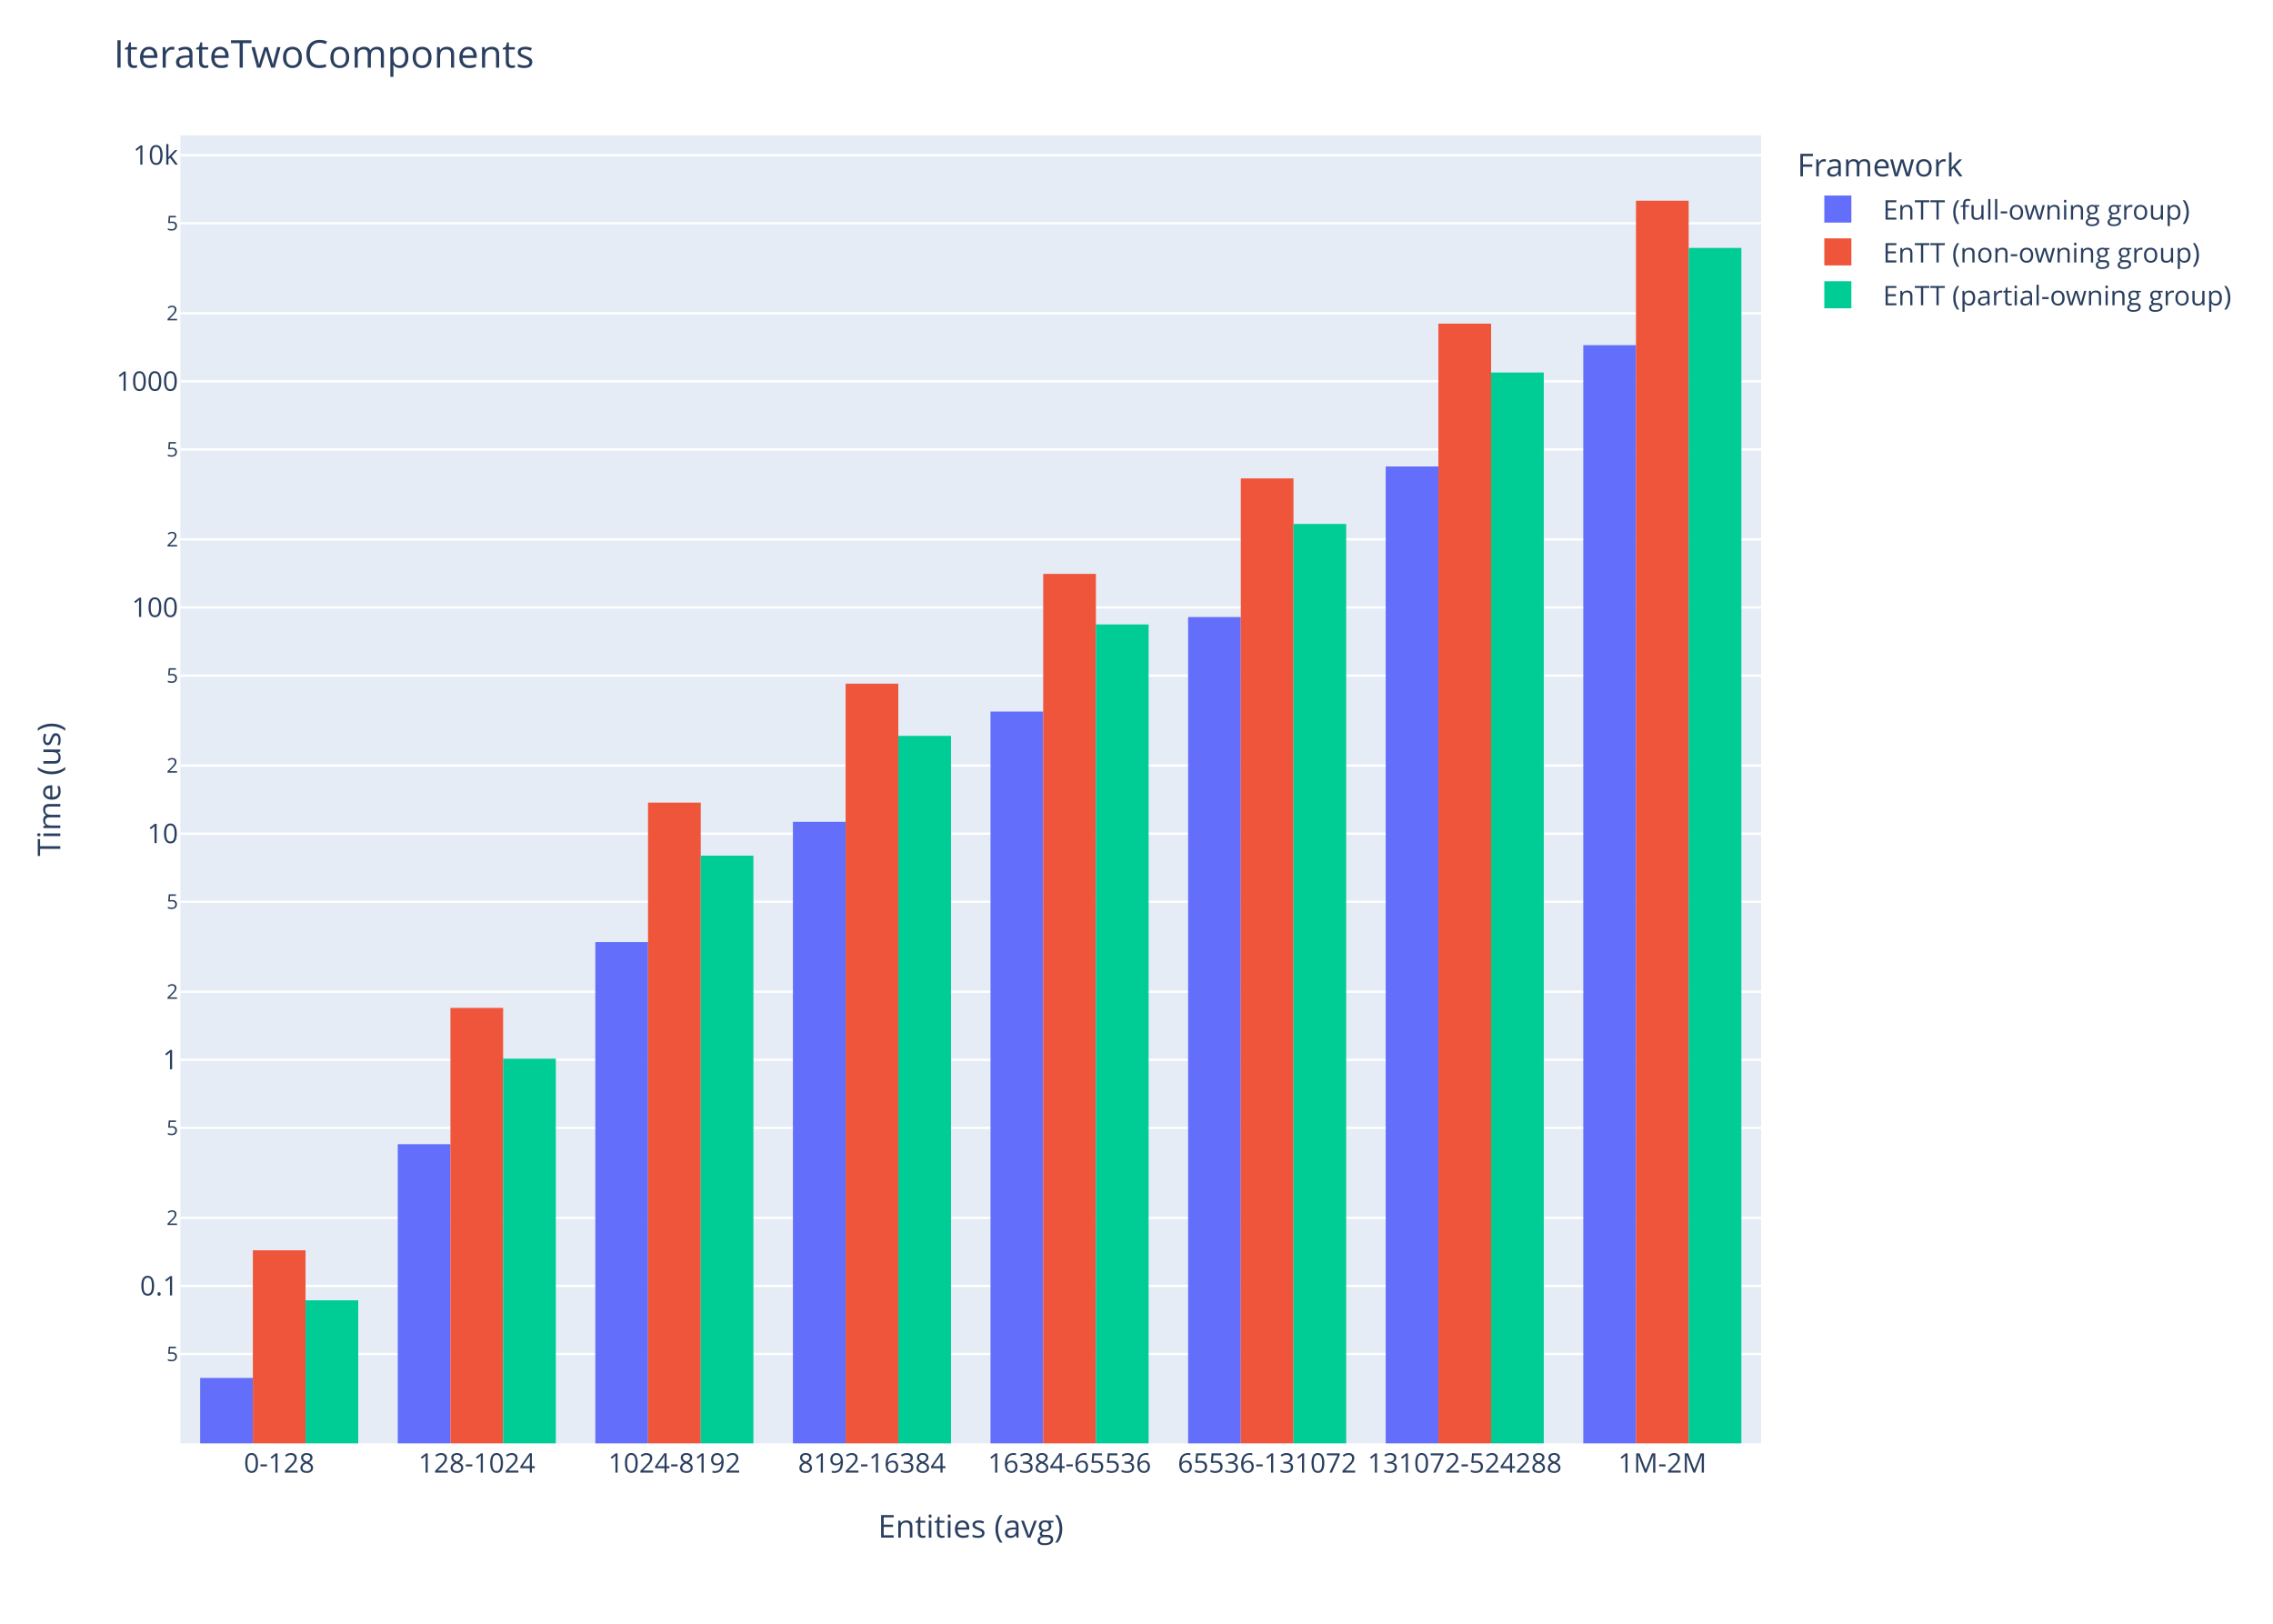
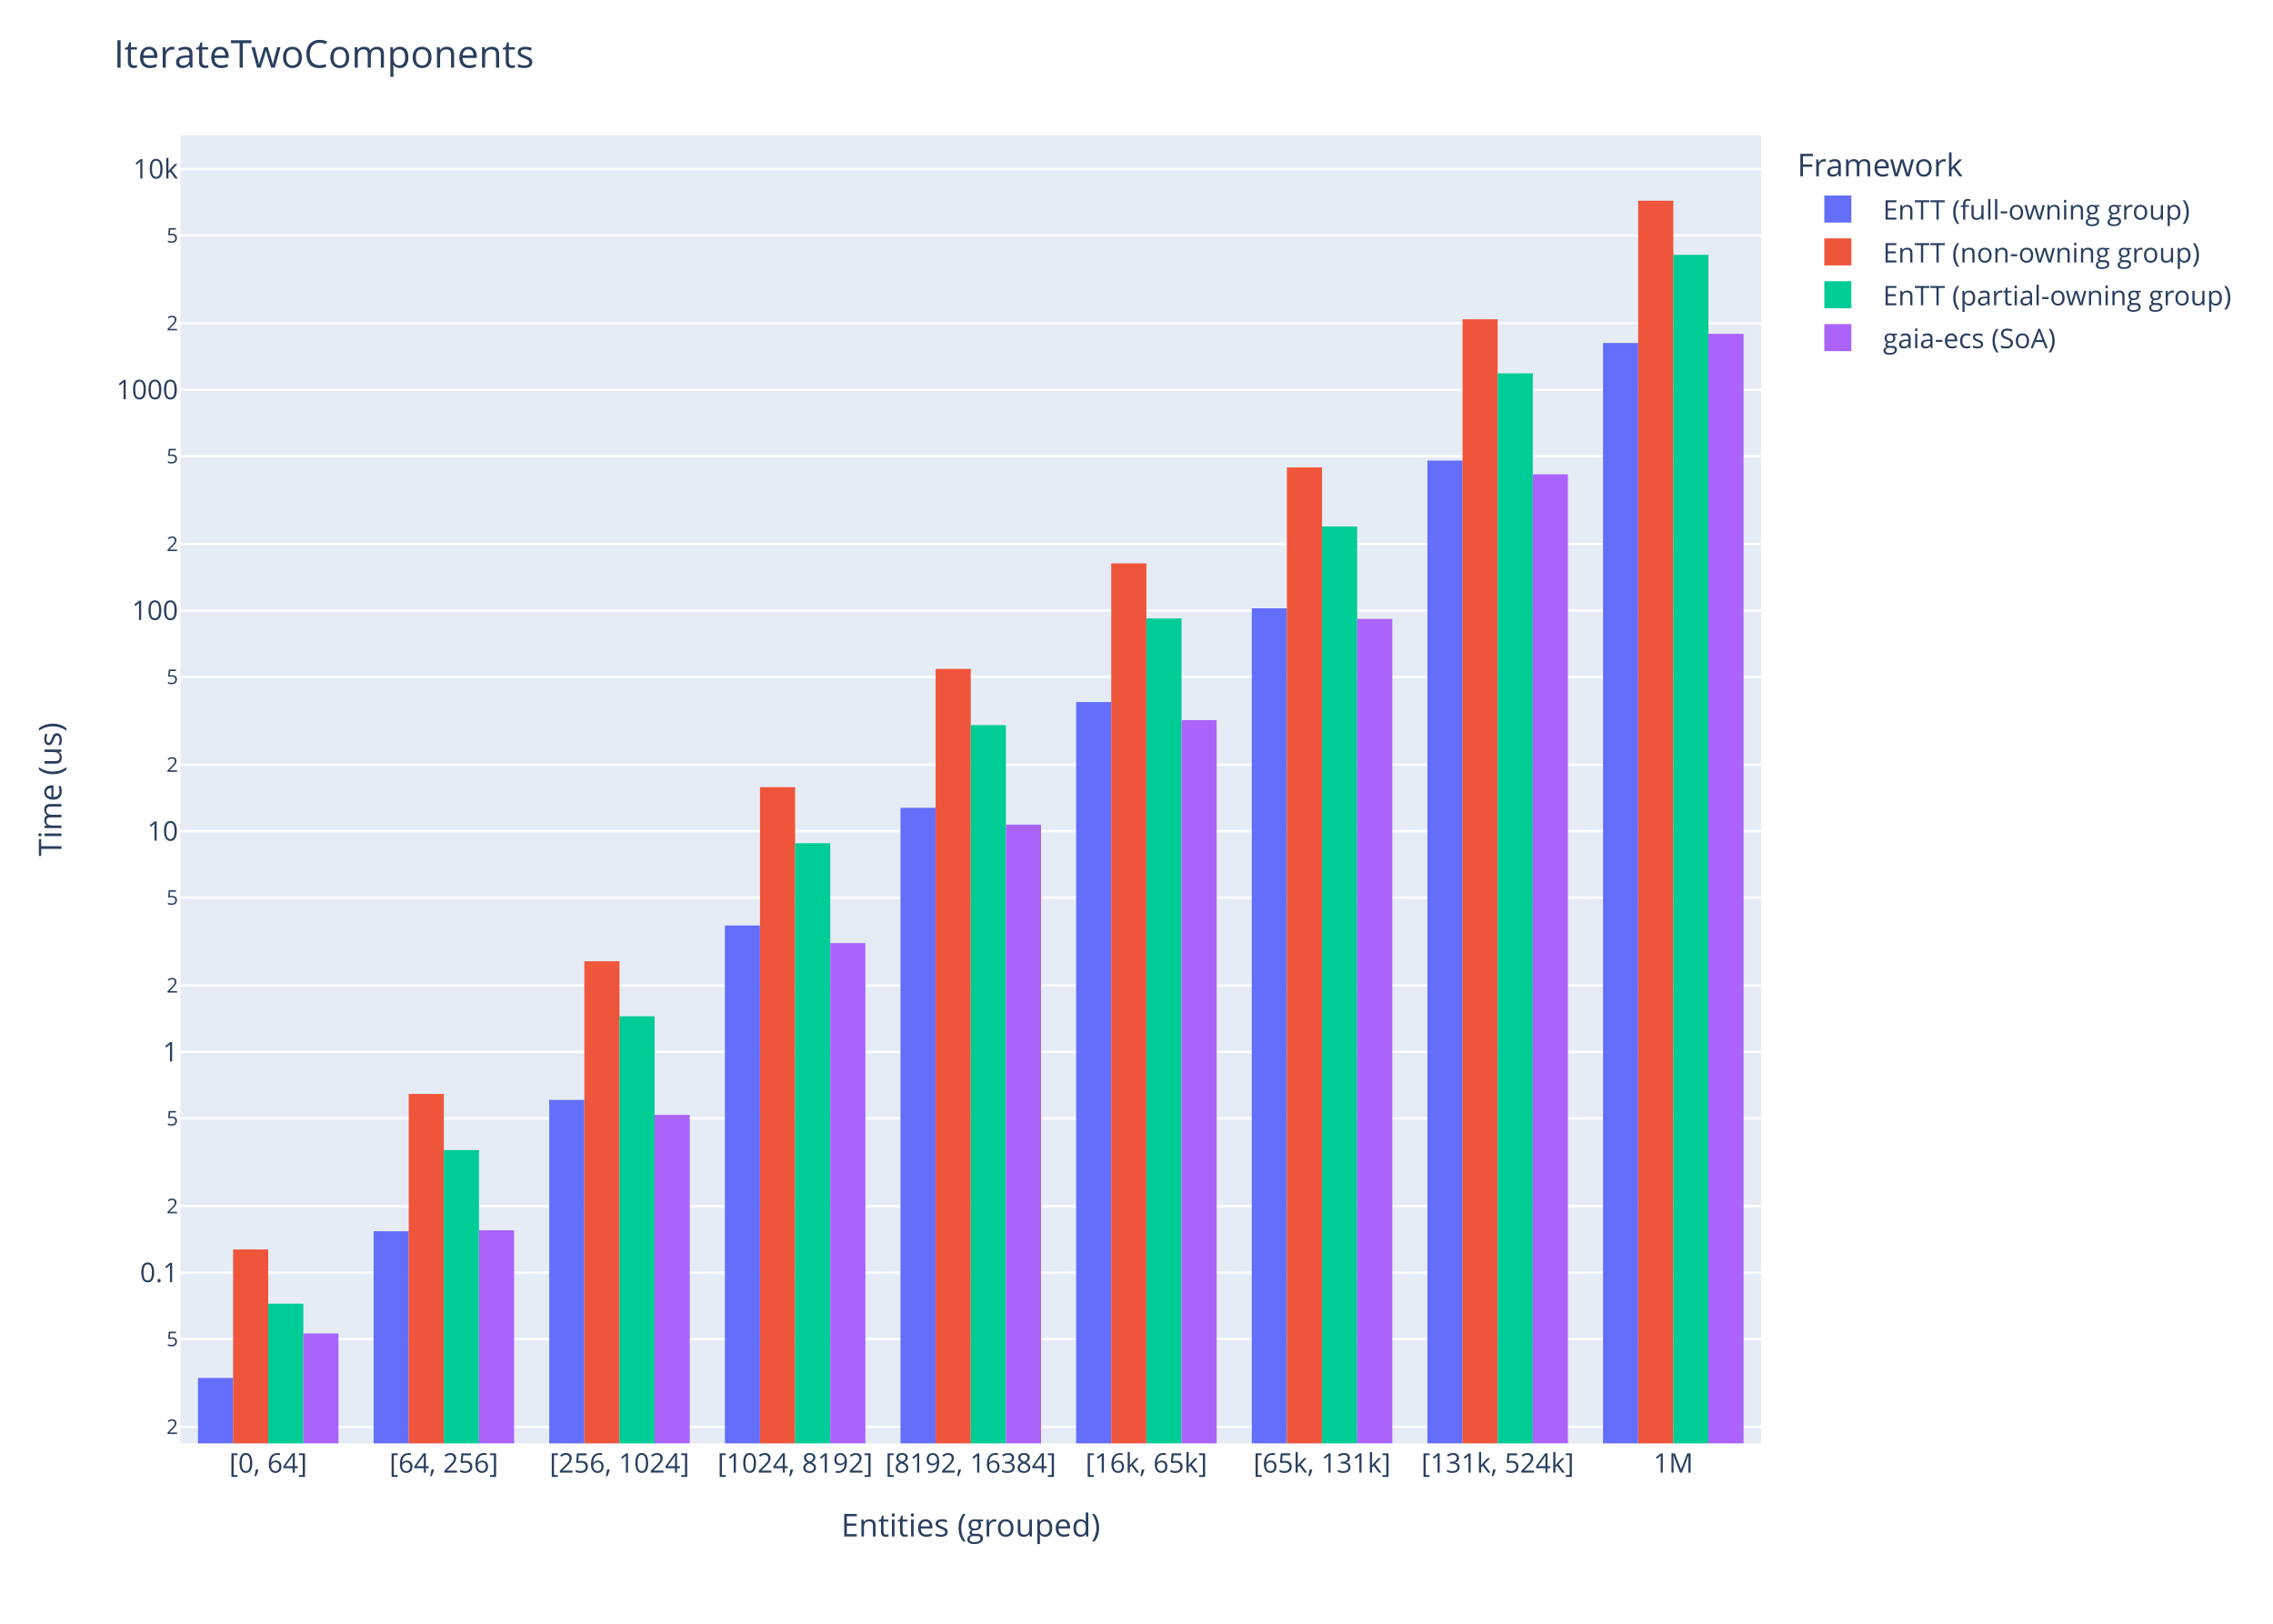
<svg xmlns="http://www.w3.org/2000/svg" class="main-svg" width="1008" height="720" style="" viewBox="0 0 1008 720">
  <rect x="0" y="0" width="1008" height="720" style="fill: rgb(255, 255, 255); fill-opacity: 1;" />
-   <defs id="defs-98a88b">
+   <defs id="defs-85caa4">
    <g class="clips">
-       <clipPath id="clip98a88bxyplot" class="plotclip">
+       <clipPath id="clip85caa4xyplot" class="plotclip">
        <rect width="701" height="580" />
      </clipPath>
-       <clipPath class="axesclip" id="clip98a88bx">
+       <clipPath class="axesclip" id="clip85caa4x">
        <rect x="80" y="0" width="701" height="720" />
      </clipPath>
-       <clipPath class="axesclip" id="clip98a88by">
+       <clipPath class="axesclip" id="clip85caa4y">
        <rect x="0" y="60" width="1008" height="580" />
      </clipPath>
-       <clipPath class="axesclip" id="clip98a88bxy">
+       <clipPath class="axesclip" id="clip85caa4xy">
        <rect x="80" y="60" width="701" height="580" />
      </clipPath>
    </g>
    <g class="gradients" />
    <g class="patterns" />
  </defs>
  <g class="bglayer">
    <rect class="bg" x="80" y="60" width="701" height="580" style="fill: rgb(229, 236, 246); fill-opacity: 1; stroke-width: 0;" />
  </g>
  <g class="layer-below">
    <g class="imagelayer" />
    <g class="shapelayer" />
  </g>
  <g class="cartesianlayer">
    <g class="subplot xy">
      <g class="layer-subplot">
        <g class="shapelayer" />
        <g class="imagelayer" />
      </g>
      <g class="minor-gridlayer">
        <g class="x" />
        <g class="y" />
      </g>
      <g class="gridlayer">
        <g class="x" />
        <g class="y">
-           <path class="ygrid crisp" transform="translate(0,600.4)" d="M80,0h701" style="stroke: rgb(255, 255, 255); stroke-opacity: 1; stroke-width: 1px;" />
-           <path class="ygrid crisp" transform="translate(0,570.21)" d="M80,0h701" style="stroke: rgb(255, 255, 255); stroke-opacity: 1; stroke-width: 1px;" />
-           <path class="ygrid crisp" transform="translate(0,540.03)" d="M80,0h701" style="stroke: rgb(255, 255, 255); stroke-opacity: 1; stroke-width: 1px;" />
-           <path class="ygrid crisp" transform="translate(0,500.12)" d="M80,0h701" style="stroke: rgb(255, 255, 255); stroke-opacity: 1; stroke-width: 1px;" />
-           <path class="ygrid crisp" transform="translate(0,469.93)" d="M80,0h701" style="stroke: rgb(255, 255, 255); stroke-opacity: 1; stroke-width: 1px;" />
-           <path class="ygrid crisp" transform="translate(0,439.75)" d="M80,0h701" style="stroke: rgb(255, 255, 255); stroke-opacity: 1; stroke-width: 1px;" />
-           <path class="ygrid crisp" transform="translate(0,399.84)" d="M80,0h701" style="stroke: rgb(255, 255, 255); stroke-opacity: 1; stroke-width: 1px;" />
-           <path class="ygrid crisp" transform="translate(0,369.65)" d="M80,0h701" style="stroke: rgb(255, 255, 255); stroke-opacity: 1; stroke-width: 1px;" />
-           <path class="ygrid crisp" transform="translate(0,339.46)" d="M80,0h701" style="stroke: rgb(255, 255, 255); stroke-opacity: 1; stroke-width: 1px;" />
-           <path class="ygrid crisp" transform="translate(0,299.56)" d="M80,0h701" style="stroke: rgb(255, 255, 255); stroke-opacity: 1; stroke-width: 1px;" />
-           <path class="ygrid crisp" transform="translate(0,269.37)" d="M80,0h701" style="stroke: rgb(255, 255, 255); stroke-opacity: 1; stroke-width: 1px;" />
-           <path class="ygrid crisp" transform="translate(0,239.18)" d="M80,0h701" style="stroke: rgb(255, 255, 255); stroke-opacity: 1; stroke-width: 1px;" />
-           <path class="ygrid crisp" transform="translate(0,199.28)" d="M80,0h701" style="stroke: rgb(255, 255, 255); stroke-opacity: 1; stroke-width: 1px;" />
-           <path class="ygrid crisp" transform="translate(0,169.09)" d="M80,0h701" style="stroke: rgb(255, 255, 255); stroke-opacity: 1; stroke-width: 1px;" />
-           <path class="ygrid crisp" transform="translate(0,138.9)" d="M80,0h701" style="stroke: rgb(255, 255, 255); stroke-opacity: 1; stroke-width: 1px;" />
-           <path class="ygrid crisp" transform="translate(0,99)" d="M80,0h701" style="stroke: rgb(255, 255, 255); stroke-opacity: 1; stroke-width: 1px;" />
-           <path class="ygrid crisp" transform="translate(0,68.81)" d="M80,0h701" style="stroke: rgb(255, 255, 255); stroke-opacity: 1; stroke-width: 1px;" />
+           <path class="ygrid crisp" transform="translate(0,632.71)" d="M80,0h701" style="stroke: rgb(255, 255, 255); stroke-opacity: 1; stroke-width: 1px;" />
+           <path class="ygrid crisp" transform="translate(0,593.77)" d="M80,0h701" style="stroke: rgb(255, 255, 255); stroke-opacity: 1; stroke-width: 1px;" />
+           <path class="ygrid crisp" transform="translate(0,564.3)" d="M80,0h701" style="stroke: rgb(255, 255, 255); stroke-opacity: 1; stroke-width: 1px;" />
+           <path class="ygrid crisp" transform="translate(0,534.84)" d="M80,0h701" style="stroke: rgb(255, 255, 255); stroke-opacity: 1; stroke-width: 1px;" />
+           <path class="ygrid crisp" transform="translate(0,495.89)" d="M80,0h701" style="stroke: rgb(255, 255, 255); stroke-opacity: 1; stroke-width: 1px;" />
+           <path class="ygrid crisp" transform="translate(0,466.43)" d="M80,0h701" style="stroke: rgb(255, 255, 255); stroke-opacity: 1; stroke-width: 1px;" />
+           <path class="ygrid crisp" transform="translate(0,436.97)" d="M80,0h701" style="stroke: rgb(255, 255, 255); stroke-opacity: 1; stroke-width: 1px;" />
+           <path class="ygrid crisp" transform="translate(0,398.02)" d="M80,0h701" style="stroke: rgb(255, 255, 255); stroke-opacity: 1; stroke-width: 1px;" />
+           <path class="ygrid crisp" transform="translate(0,368.56)" d="M80,0h701" style="stroke: rgb(255, 255, 255); stroke-opacity: 1; stroke-width: 1px;" />
+           <path class="ygrid crisp" transform="translate(0,339.1)" d="M80,0h701" style="stroke: rgb(255, 255, 255); stroke-opacity: 1; stroke-width: 1px;" />
+           <path class="ygrid crisp" transform="translate(0,300.15)" d="M80,0h701" style="stroke: rgb(255, 255, 255); stroke-opacity: 1; stroke-width: 1px;" />
+           <path class="ygrid crisp" transform="translate(0,270.69)" d="M80,0h701" style="stroke: rgb(255, 255, 255); stroke-opacity: 1; stroke-width: 1px;" />
+           <path class="ygrid crisp" transform="translate(0,241.22)" d="M80,0h701" style="stroke: rgb(255, 255, 255); stroke-opacity: 1; stroke-width: 1px;" />
+           <path class="ygrid crisp" transform="translate(0,202.28)" d="M80,0h701" style="stroke: rgb(255, 255, 255); stroke-opacity: 1; stroke-width: 1px;" />
+           <path class="ygrid crisp" transform="translate(0,172.82)" d="M80,0h701" style="stroke: rgb(255, 255, 255); stroke-opacity: 1; stroke-width: 1px;" />
+           <path class="ygrid crisp" transform="translate(0,143.35)" d="M80,0h701" style="stroke: rgb(255, 255, 255); stroke-opacity: 1; stroke-width: 1px;" />
+           <path class="ygrid crisp" transform="translate(0,104.41)" d="M80,0h701" style="stroke: rgb(255, 255, 255); stroke-opacity: 1; stroke-width: 1px;" />
+           <path class="ygrid crisp" transform="translate(0,74.94)" d="M80,0h701" style="stroke: rgb(255, 255, 255); stroke-opacity: 1; stroke-width: 1px;" />
        </g>
      </g>
      <g class="zerolinelayer" />
      <path class="xlines-below" />
      <path class="ylines-below" />
      <g class="overlines-below" />
      <g class="xaxislayer-below" />
      <g class="yaxislayer-below" />
      <g class="overaxes-below" />
-       <g class="plot" transform="translate(80,60)" clip-path="url(#clip98a88bxyplot)">
+       <g class="plot" transform="translate(80,60)" clip-path="url(#clip85caa4xyplot)">
        <g class="barlayer mlayer">
          <g class="trace bars" style="opacity: 1;">
            <g class="points">
              <g class="point">
-                 <path d="M8.76,6090V551H32.13V6090Z" style="vector-effect: non-scaling-stroke; opacity: 1; stroke-width: 0px; fill: rgb(99, 110, 250); fill-opacity: 1;" />
-               </g>
-               <g class="point">
-                 <path d="M96.39,6090V447.37H119.75V6090Z" style="vector-effect: non-scaling-stroke; opacity: 1; stroke-width: 0px; fill: rgb(99, 110, 250); fill-opacity: 1;" />
-               </g>
-               <g class="point">
-                 <path d="M184.01,6090V357.73H207.38V6090Z" style="vector-effect: non-scaling-stroke; opacity: 1; stroke-width: 0px; fill: rgb(99, 110, 250); fill-opacity: 1;" />
-               </g>
-               <g class="point">
-                 <path d="M271.64,6090V304.42H295V6090Z" style="vector-effect: non-scaling-stroke; opacity: 1; stroke-width: 0px; fill: rgb(99, 110, 250); fill-opacity: 1;" />
-               </g>
-               <g class="point">
-                 <path d="M359.26,6090V255.52H382.63V6090Z" style="vector-effect: non-scaling-stroke; opacity: 1; stroke-width: 0px; fill: rgb(99, 110, 250); fill-opacity: 1;" />
-               </g>
-               <g class="point">
-                 <path d="M446.89,6090V213.6H470.25V6090Z" style="vector-effect: non-scaling-stroke; opacity: 1; stroke-width: 0px; fill: rgb(99, 110, 250); fill-opacity: 1;" />
-               </g>
-               <g class="point">
-                 <path d="M534.51,6090V146.85H557.88V6090Z" style="vector-effect: non-scaling-stroke; opacity: 1; stroke-width: 0px; fill: rgb(99, 110, 250); fill-opacity: 1;" />
-               </g>
-               <g class="point">
-                 <path d="M622.14,6090V93.06H645.5V6090Z" style="vector-effect: non-scaling-stroke; opacity: 1; stroke-width: 0px; fill: rgb(99, 110, 250); fill-opacity: 1;" />
+                 <path d="M7.79,6090V551H23.37V6090Z" style="vector-effect: none; opacity: 1; stroke-width: 0px; fill: rgb(99, 110, 250); fill-opacity: 1;" />
+               </g>
+               <g class="point">
+                 <path d="M85.68,6090V485.95H101.26V6090Z" style="vector-effect: none; opacity: 1; stroke-width: 0px; fill: rgb(99, 110, 250); fill-opacity: 1;" />
+               </g>
+               <g class="point">
+                 <path d="M163.57,6090V427.72H179.14V6090Z" style="vector-effect: none; opacity: 1; stroke-width: 0px; fill: rgb(99, 110, 250); fill-opacity: 1;" />
+               </g>
+               <g class="point">
+                 <path d="M241.46,6090V350.37H257.03V6090Z" style="vector-effect: none; opacity: 1; stroke-width: 0px; fill: rgb(99, 110, 250); fill-opacity: 1;" />
+               </g>
+               <g class="point">
+                 <path d="M319.34,6090V298.21H334.92V6090Z" style="vector-effect: none; opacity: 1; stroke-width: 0px; fill: rgb(99, 110, 250); fill-opacity: 1;" />
+               </g>
+               <g class="point">
+                 <path d="M397.23,6090V251.29H412.81V6090Z" style="vector-effect: none; opacity: 1; stroke-width: 0px; fill: rgb(99, 110, 250); fill-opacity: 1;" />
+               </g>
+               <g class="point">
+                 <path d="M475.12,6090V209.75H490.7V6090Z" style="vector-effect: none; opacity: 1; stroke-width: 0px; fill: rgb(99, 110, 250); fill-opacity: 1;" />
+               </g>
+               <g class="point">
+                 <path d="M553.01,6090V144.24H568.59V6090Z" style="vector-effect: none; opacity: 1; stroke-width: 0px; fill: rgb(99, 110, 250); fill-opacity: 1;" />
+               </g>
+               <g class="point">
+                 <path d="M630.9,6090V92.1H646.48V6090Z" style="vector-effect: none; opacity: 1; stroke-width: 0px; fill: rgb(99, 110, 250); fill-opacity: 1;" />
              </g>
            </g>
          </g>
          <g class="trace bars" style="opacity: 1;">
            <g class="points">
              <g class="point">
-                 <path d="M32.13,6090V494.39H55.5V6090Z" style="vector-effect: non-scaling-stroke; opacity: 1; stroke-width: 0px; fill: rgb(239, 85, 59); fill-opacity: 1;" />
-               </g>
-               <g class="point">
-                 <path d="M119.75,6090V386.93H143.12V6090Z" style="vector-effect: non-scaling-stroke; opacity: 1; stroke-width: 0px; fill: rgb(239, 85, 59); fill-opacity: 1;" />
-               </g>
-               <g class="point">
-                 <path d="M207.38,6090V295.89H230.75V6090Z" style="vector-effect: non-scaling-stroke; opacity: 1; stroke-width: 0px; fill: rgb(239, 85, 59); fill-opacity: 1;" />
-               </g>
-               <g class="point">
-                 <path d="M295,6090V243.14H318.37V6090Z" style="vector-effect: non-scaling-stroke; opacity: 1; stroke-width: 0px; fill: rgb(239, 85, 59); fill-opacity: 1;" />
-               </g>
-               <g class="point">
-                 <path d="M382.63,6090V194.48H406V6090Z" style="vector-effect: non-scaling-stroke; opacity: 1; stroke-width: 0px; fill: rgb(239, 85, 59); fill-opacity: 1;" />
-               </g>
-               <g class="point">
-                 <path d="M470.25,6090V152.15H493.62V6090Z" style="vector-effect: non-scaling-stroke; opacity: 1; stroke-width: 0px; fill: rgb(239, 85, 59); fill-opacity: 1;" />
-               </g>
-               <g class="point">
-                 <path d="M557.88,6090V83.52H581.25V6090Z" style="vector-effect: non-scaling-stroke; opacity: 1; stroke-width: 0px; fill: rgb(239, 85, 59); fill-opacity: 1;" />
-               </g>
-               <g class="point">
-                 <path d="M645.5,6090V29H668.87V6090Z" style="vector-effect: non-scaling-stroke; opacity: 1; stroke-width: 0px; fill: rgb(239, 85, 59); fill-opacity: 1;" />
+                 <path d="M23.37,6090V494.03H38.94V6090Z" style="vector-effect: none; opacity: 1; stroke-width: 0px; fill: rgb(239, 85, 59); fill-opacity: 1;" />
+               </g>
+               <g class="point">
+                 <path d="M101.26,6090V425.07H116.83V6090Z" style="vector-effect: none; opacity: 1; stroke-width: 0px; fill: rgb(239, 85, 59); fill-opacity: 1;" />
+               </g>
+               <g class="point">
+                 <path d="M179.14,6090V366.24H194.72V6090Z" style="vector-effect: none; opacity: 1; stroke-width: 0px; fill: rgb(239, 85, 59); fill-opacity: 1;" />
+               </g>
+               <g class="point">
+                 <path d="M257.03,6090V289.04H272.61V6090Z" style="vector-effect: none; opacity: 1; stroke-width: 0px; fill: rgb(239, 85, 59); fill-opacity: 1;" />
+               </g>
+               <g class="point">
+                 <path d="M334.92,6090V236.59H350.5V6090Z" style="vector-effect: none; opacity: 1; stroke-width: 0px; fill: rgb(239, 85, 59); fill-opacity: 1;" />
+               </g>
+               <g class="point">
+                 <path d="M412.81,6090V189.81H428.39V6090Z" style="vector-effect: none; opacity: 1; stroke-width: 0px; fill: rgb(239, 85, 59); fill-opacity: 1;" />
+               </g>
+               <g class="point">
+                 <path d="M490.7,6090V147.27H506.28V6090Z" style="vector-effect: none; opacity: 1; stroke-width: 0px; fill: rgb(239, 85, 59); fill-opacity: 1;" />
+               </g>
+               <g class="point">
+                 <path d="M568.59,6090V81.59H584.17V6090Z" style="vector-effect: none; opacity: 1; stroke-width: 0px; fill: rgb(239, 85, 59); fill-opacity: 1;" />
+               </g>
+               <g class="point">
+                 <path d="M646.48,6090V29H662.06V6090Z" style="vector-effect: none; opacity: 1; stroke-width: 0px; fill: rgb(239, 85, 59); fill-opacity: 1;" />
              </g>
            </g>
          </g>
          <g class="trace bars" style="opacity: 1;">
            <g class="points">
              <g class="point">
-                 <path d="M55.5,6090V516.58H78.86V6090Z" style="vector-effect: non-scaling-stroke; opacity: 1; stroke-width: 0px; fill: rgb(0, 204, 150); fill-opacity: 1;" />
-               </g>
-               <g class="point">
-                 <path d="M143.12,6090V409.43H166.49V6090Z" style="vector-effect: non-scaling-stroke; opacity: 1; stroke-width: 0px; fill: rgb(0, 204, 150); fill-opacity: 1;" />
-               </g>
-               <g class="point">
-                 <path d="M230.75,6090V319.41H254.11V6090Z" style="vector-effect: non-scaling-stroke; opacity: 1; stroke-width: 0px; fill: rgb(0, 204, 150); fill-opacity: 1;" />
-               </g>
-               <g class="point">
-                 <path d="M318.37,6090V266.29H341.74V6090Z" style="vector-effect: non-scaling-stroke; opacity: 1; stroke-width: 0px; fill: rgb(0, 204, 150); fill-opacity: 1;" />
-               </g>
-               <g class="point">
-                 <path d="M406,6090V216.9H429.36V6090Z" style="vector-effect: non-scaling-stroke; opacity: 1; stroke-width: 0px; fill: rgb(0, 204, 150); fill-opacity: 1;" />
-               </g>
-               <g class="point">
-                 <path d="M493.62,6090V172.32H516.99V6090Z" style="vector-effect: non-scaling-stroke; opacity: 1; stroke-width: 0px; fill: rgb(0, 204, 150); fill-opacity: 1;" />
-               </g>
-               <g class="point">
-                 <path d="M581.25,6090V105.18H604.61V6090Z" style="vector-effect: non-scaling-stroke; opacity: 1; stroke-width: 0px; fill: rgb(0, 204, 150); fill-opacity: 1;" />
-               </g>
-               <g class="point">
-                 <path d="M668.87,6090V49.94H692.24V6090Z" style="vector-effect: non-scaling-stroke; opacity: 1; stroke-width: 0px; fill: rgb(0, 204, 150); fill-opacity: 1;" />
+                 <path d="M38.94,6090V518.07H54.52V6090Z" style="vector-effect: none; opacity: 1; stroke-width: 0px; fill: rgb(0, 204, 150); fill-opacity: 1;" />
+               </g>
+               <g class="point">
+                 <path d="M116.83,6090V449.98H132.41V6090Z" style="vector-effect: none; opacity: 1; stroke-width: 0px; fill: rgb(0, 204, 150); fill-opacity: 1;" />
+               </g>
+               <g class="point">
+                 <path d="M194.72,6090V390.64H210.3V6090Z" style="vector-effect: none; opacity: 1; stroke-width: 0px; fill: rgb(0, 204, 150); fill-opacity: 1;" />
+               </g>
+               <g class="point">
+                 <path d="M272.61,6090V313.89H288.19V6090Z" style="vector-effect: none; opacity: 1; stroke-width: 0px; fill: rgb(0, 204, 150); fill-opacity: 1;" />
+               </g>
+               <g class="point">
+                 <path d="M350.5,6090V261.55H366.08V6090Z" style="vector-effect: none; opacity: 1; stroke-width: 0px; fill: rgb(0, 204, 150); fill-opacity: 1;" />
+               </g>
+               <g class="point">
+                 <path d="M428.39,6090V214.22H443.97V6090Z" style="vector-effect: none; opacity: 1; stroke-width: 0px; fill: rgb(0, 204, 150); fill-opacity: 1;" />
+               </g>
+               <g class="point">
+                 <path d="M506.28,6090V173.46H521.86V6090Z" style="vector-effect: none; opacity: 1; stroke-width: 0px; fill: rgb(0, 204, 150); fill-opacity: 1;" />
+               </g>
+               <g class="point">
+                 <path d="M584.17,6090V105.56H599.74V6090Z" style="vector-effect: none; opacity: 1; stroke-width: 0px; fill: rgb(0, 204, 150); fill-opacity: 1;" />
+               </g>
+               <g class="point">
+                 <path d="M662.06,6090V53.01H677.63V6090Z" style="vector-effect: none; opacity: 1; stroke-width: 0px; fill: rgb(0, 204, 150); fill-opacity: 1;" />
+               </g>
+             </g>
+           </g>
+           <g class="trace bars" style="opacity: 1;">
+             <g class="points">
+               <g class="point">
+                 <path d="M54.52,6090V531.29H70.1V6090Z" style="vector-effect: none; opacity: 1; stroke-width: 0px; fill: rgb(171, 99, 250); fill-opacity: 1;" />
+               </g>
+               <g class="point">
+                 <path d="M132.41,6090V485.54H147.99V6090Z" style="vector-effect: none; opacity: 1; stroke-width: 0px; fill: rgb(171, 99, 250); fill-opacity: 1;" />
+               </g>
+               <g class="point">
+                 <path d="M210.3,6090V434.39H225.88V6090Z" style="vector-effect: none; opacity: 1; stroke-width: 0px; fill: rgb(171, 99, 250); fill-opacity: 1;" />
+               </g>
+               <g class="point">
+                 <path d="M288.19,6090V358.21H303.77V6090Z" style="vector-effect: none; opacity: 1; stroke-width: 0px; fill: rgb(171, 99, 250); fill-opacity: 1;" />
+               </g>
+               <g class="point">
+                 <path d="M366.08,6090V305.64H381.66V6090Z" style="vector-effect: none; opacity: 1; stroke-width: 0px; fill: rgb(171, 99, 250); fill-opacity: 1;" />
+               </g>
+               <g class="point">
+                 <path d="M443.97,6090V259.3H459.54V6090Z" style="vector-effect: none; opacity: 1; stroke-width: 0px; fill: rgb(171, 99, 250); fill-opacity: 1;" />
+               </g>
+               <g class="point">
+                 <path d="M521.86,6090V214.43H537.43V6090Z" style="vector-effect: none; opacity: 1; stroke-width: 0px; fill: rgb(171, 99, 250); fill-opacity: 1;" />
+               </g>
+               <g class="point">
+                 <path d="M599.74,6090V150.32H615.32V6090Z" style="vector-effect: none; opacity: 1; stroke-width: 0px; fill: rgb(171, 99, 250); fill-opacity: 1;" />
+               </g>
+               <g class="point">
+                 <path d="M677.63,6090V88.02H693.21V6090Z" style="vector-effect: none; opacity: 1; stroke-width: 0px; fill: rgb(171, 99, 250); fill-opacity: 1;" />
              </g>
            </g>
          </g>
        </g>
      </g>
      <g class="overplot" />
      <path class="xlines-above crisp" d="M0,0" style="fill: none;" />
      <path class="ylines-above crisp" d="M0,0" style="fill: none;" />
      <g class="overlines-above" />
      <g class="xaxislayer-above">
        <g class="xtick">
-           <text text-anchor="middle" x="0" y="653" transform="translate(123.81,0)" style="font-family: 'Open Sans', verdana, arial, sans-serif; font-size: 12px; fill: rgb(42, 63, 95); fill-opacity: 1; white-space: pre; opacity: 1;">0-128</text>
-         </g>
-         <g class="xtick">
-           <text text-anchor="middle" x="0" y="653" transform="translate(211.44,0)" style="font-family: 'Open Sans', verdana, arial, sans-serif; font-size: 12px; fill: rgb(42, 63, 95); fill-opacity: 1; white-space: pre; opacity: 1;">128-1024</text>
-         </g>
-         <g class="xtick">
-           <text text-anchor="middle" x="0" y="653" transform="translate(299.06,0)" style="font-family: 'Open Sans', verdana, arial, sans-serif; font-size: 12px; fill: rgb(42, 63, 95); fill-opacity: 1; white-space: pre; opacity: 1;">1024-8192</text>
-         </g>
-         <g class="xtick">
-           <text text-anchor="middle" x="0" y="653" transform="translate(386.69,0)" style="font-family: 'Open Sans', verdana, arial, sans-serif; font-size: 12px; fill: rgb(42, 63, 95); fill-opacity: 1; white-space: pre; opacity: 1;">8192-16384</text>
-         </g>
-         <g class="xtick">
-           <text text-anchor="middle" x="0" y="653" transform="translate(474.31,0)" style="font-family: 'Open Sans', verdana, arial, sans-serif; font-size: 12px; fill: rgb(42, 63, 95); fill-opacity: 1; white-space: pre; opacity: 1;">16384-65536</text>
-         </g>
-         <g class="xtick">
-           <text text-anchor="middle" x="0" y="653" transform="translate(561.94,0)" style="font-family: 'Open Sans', verdana, arial, sans-serif; font-size: 12px; fill: rgb(42, 63, 95); fill-opacity: 1; white-space: pre; opacity: 1;">65536-131072</text>
-         </g>
-         <g class="xtick">
-           <text text-anchor="middle" x="0" y="653" transform="translate(649.56,0)" style="font-family: 'Open Sans', verdana, arial, sans-serif; font-size: 12px; fill: rgb(42, 63, 95); fill-opacity: 1; white-space: pre; opacity: 1;">131072-524288</text>
-         </g>
-         <g class="xtick">
-           <text text-anchor="middle" x="0" y="653" transform="translate(737.19,0)" style="font-family: 'Open Sans', verdana, arial, sans-serif; font-size: 12px; fill: rgb(42, 63, 95); fill-opacity: 1; white-space: pre; opacity: 1;">1M-2M</text>
+           <text text-anchor="middle" x="0" y="653" transform="translate(118.94,0)" style="font-family: 'Open Sans', verdana, arial, sans-serif; font-size: 12px; fill: rgb(42, 63, 95); fill-opacity: 1; white-space: pre; opacity: 1;">[0, 64]</text>
+         </g>
+         <g class="xtick">
+           <text text-anchor="middle" x="0" y="653" transform="translate(196.83,0)" style="font-family: 'Open Sans', verdana, arial, sans-serif; font-size: 12px; fill: rgb(42, 63, 95); fill-opacity: 1; white-space: pre; opacity: 1;">[64, 256]</text>
+         </g>
+         <g class="xtick">
+           <text text-anchor="middle" x="0" y="653" transform="translate(274.72,0)" style="font-family: 'Open Sans', verdana, arial, sans-serif; font-size: 12px; fill: rgb(42, 63, 95); fill-opacity: 1; white-space: pre; opacity: 1;">[256, 1024]</text>
+         </g>
+         <g class="xtick">
+           <text text-anchor="middle" x="0" y="653" transform="translate(352.61,0)" style="font-family: 'Open Sans', verdana, arial, sans-serif; font-size: 12px; fill: rgb(42, 63, 95); fill-opacity: 1; white-space: pre; opacity: 1;">[1024, 8192]</text>
+         </g>
+         <g class="xtick">
+           <text text-anchor="middle" x="0" y="653" transform="translate(430.5,0)" style="font-family: 'Open Sans', verdana, arial, sans-serif; font-size: 12px; fill: rgb(42, 63, 95); fill-opacity: 1; white-space: pre; opacity: 1;">[8192, 16384]</text>
+         </g>
+         <g class="xtick">
+           <text text-anchor="middle" x="0" y="653" transform="translate(508.39,0)" style="font-family: 'Open Sans', verdana, arial, sans-serif; font-size: 12px; fill: rgb(42, 63, 95); fill-opacity: 1; white-space: pre; opacity: 1;">[16k, 65k]</text>
+         </g>
+         <g class="xtick">
+           <text text-anchor="middle" x="0" y="653" transform="translate(586.28,0)" style="font-family: 'Open Sans', verdana, arial, sans-serif; font-size: 12px; fill: rgb(42, 63, 95); fill-opacity: 1; white-space: pre; opacity: 1;">[65k, 131k]</text>
+         </g>
+         <g class="xtick">
+           <text text-anchor="middle" x="0" y="653" transform="translate(664.17,0)" style="font-family: 'Open Sans', verdana, arial, sans-serif; font-size: 12px; fill: rgb(42, 63, 95); fill-opacity: 1; white-space: pre; opacity: 1;">[131k, 524k]</text>
+         </g>
+         <g class="xtick">
+           <text text-anchor="middle" x="0" y="653" transform="translate(742.06,0)" style="font-family: 'Open Sans', verdana, arial, sans-serif; font-size: 12px; fill: rgb(42, 63, 95); fill-opacity: 1; white-space: pre; opacity: 1;">1M</text>
        </g>
      </g>
      <g class="yaxislayer-above">
        <g class="ytick">
-           <text text-anchor="end" x="79" y="3.15" transform="translate(0,600.4)" style="font-family: 'Open Sans', verdana, arial, sans-serif; font-size: 9px; fill: rgb(42, 63, 95); fill-opacity: 1; white-space: pre; opacity: 1;">5</text>
-         </g>
-         <g class="ytick">
-           <text text-anchor="end" x="79" y="4.2" style="font-family: 'Open Sans', verdana, arial, sans-serif; font-size: 12px; fill: rgb(42, 63, 95); fill-opacity: 1; white-space: pre; opacity: 1;" transform="translate(0,570.21)">0.1</text>
-         </g>
-         <g class="ytick">
-           <text text-anchor="end" x="79" y="3.15" style="font-family: 'Open Sans', verdana, arial, sans-serif; font-size: 9px; fill: rgb(42, 63, 95); fill-opacity: 1; white-space: pre; opacity: 1;" transform="translate(0,540.03)">2</text>
-         </g>
-         <g class="ytick">
-           <text text-anchor="end" x="79" y="3.15" style="font-family: 'Open Sans', verdana, arial, sans-serif; font-size: 9px; fill: rgb(42, 63, 95); fill-opacity: 1; white-space: pre; opacity: 1;" transform="translate(0,500.12)">5</text>
-         </g>
-         <g class="ytick">
-           <text text-anchor="end" x="79" y="4.2" style="font-family: 'Open Sans', verdana, arial, sans-serif; font-size: 12px; fill: rgb(42, 63, 95); fill-opacity: 1; white-space: pre; opacity: 1;" transform="translate(0,469.93)">1</text>
-         </g>
-         <g class="ytick">
-           <text text-anchor="end" x="79" y="3.15" style="font-family: 'Open Sans', verdana, arial, sans-serif; font-size: 9px; fill: rgb(42, 63, 95); fill-opacity: 1; white-space: pre; opacity: 1;" transform="translate(0,439.75)">2</text>
-         </g>
-         <g class="ytick">
-           <text text-anchor="end" x="79" y="3.15" style="font-family: 'Open Sans', verdana, arial, sans-serif; font-size: 9px; fill: rgb(42, 63, 95); fill-opacity: 1; white-space: pre; opacity: 1;" transform="translate(0,399.84)">5</text>
-         </g>
-         <g class="ytick">
-           <text text-anchor="end" x="79" y="4.2" style="font-family: 'Open Sans', verdana, arial, sans-serif; font-size: 12px; fill: rgb(42, 63, 95); fill-opacity: 1; white-space: pre; opacity: 1;" transform="translate(0,369.65)">10</text>
-         </g>
-         <g class="ytick">
-           <text text-anchor="end" x="79" y="3.15" style="font-family: 'Open Sans', verdana, arial, sans-serif; font-size: 9px; fill: rgb(42, 63, 95); fill-opacity: 1; white-space: pre; opacity: 1;" transform="translate(0,339.46)">2</text>
-         </g>
-         <g class="ytick">
-           <text text-anchor="end" x="79" y="3.15" style="font-family: 'Open Sans', verdana, arial, sans-serif; font-size: 9px; fill: rgb(42, 63, 95); fill-opacity: 1; white-space: pre; opacity: 1;" transform="translate(0,299.56)">5</text>
-         </g>
-         <g class="ytick">
-           <text text-anchor="end" x="79" y="4.2" style="font-family: 'Open Sans', verdana, arial, sans-serif; font-size: 12px; fill: rgb(42, 63, 95); fill-opacity: 1; white-space: pre; opacity: 1;" transform="translate(0,269.37)">100</text>
-         </g>
-         <g class="ytick">
-           <text text-anchor="end" x="79" y="3.15" style="font-family: 'Open Sans', verdana, arial, sans-serif; font-size: 9px; fill: rgb(42, 63, 95); fill-opacity: 1; white-space: pre; opacity: 1;" transform="translate(0,239.18)">2</text>
-         </g>
-         <g class="ytick">
-           <text text-anchor="end" x="79" y="3.15" style="font-family: 'Open Sans', verdana, arial, sans-serif; font-size: 9px; fill: rgb(42, 63, 95); fill-opacity: 1; white-space: pre; opacity: 1;" transform="translate(0,199.28)">5</text>
-         </g>
-         <g class="ytick">
-           <text text-anchor="end" x="79" y="4.2" style="font-family: 'Open Sans', verdana, arial, sans-serif; font-size: 12px; fill: rgb(42, 63, 95); fill-opacity: 1; white-space: pre; opacity: 1;" transform="translate(0,169.09)">1000</text>
-         </g>
-         <g class="ytick">
-           <text text-anchor="end" x="79" y="3.15" style="font-family: 'Open Sans', verdana, arial, sans-serif; font-size: 9px; fill: rgb(42, 63, 95); fill-opacity: 1; white-space: pre; opacity: 1;" transform="translate(0,138.9)">2</text>
-         </g>
-         <g class="ytick">
-           <text text-anchor="end" x="79" y="3.15" style="font-family: 'Open Sans', verdana, arial, sans-serif; font-size: 9px; fill: rgb(42, 63, 95); fill-opacity: 1; white-space: pre; opacity: 1;" transform="translate(0,99)">5</text>
-         </g>
-         <g class="ytick">
-           <text text-anchor="end" x="79" y="4.2" style="font-family: 'Open Sans', verdana, arial, sans-serif; font-size: 12px; fill: rgb(42, 63, 95); fill-opacity: 1; white-space: pre; opacity: 1;" transform="translate(0,68.81)">10k</text>
+           <text text-anchor="end" x="79" y="3.15" transform="translate(0,632.71)" style="font-family: 'Open Sans', verdana, arial, sans-serif; font-size: 9px; fill: rgb(42, 63, 95); fill-opacity: 1; white-space: pre; opacity: 1;">2</text>
+         </g>
+         <g class="ytick">
+           <text text-anchor="end" x="79" y="3.15" style="font-family: 'Open Sans', verdana, arial, sans-serif; font-size: 9px; fill: rgb(42, 63, 95); fill-opacity: 1; white-space: pre; opacity: 1;" transform="translate(0,593.77)">5</text>
+         </g>
+         <g class="ytick">
+           <text text-anchor="end" x="79" y="4.2" style="font-family: 'Open Sans', verdana, arial, sans-serif; font-size: 12px; fill: rgb(42, 63, 95); fill-opacity: 1; white-space: pre; opacity: 1;" transform="translate(0,564.3)">0.1</text>
+         </g>
+         <g class="ytick">
+           <text text-anchor="end" x="79" y="3.15" style="font-family: 'Open Sans', verdana, arial, sans-serif; font-size: 9px; fill: rgb(42, 63, 95); fill-opacity: 1; white-space: pre; opacity: 1;" transform="translate(0,534.84)">2</text>
+         </g>
+         <g class="ytick">
+           <text text-anchor="end" x="79" y="3.15" style="font-family: 'Open Sans', verdana, arial, sans-serif; font-size: 9px; fill: rgb(42, 63, 95); fill-opacity: 1; white-space: pre; opacity: 1;" transform="translate(0,495.89)">5</text>
+         </g>
+         <g class="ytick">
+           <text text-anchor="end" x="79" y="4.2" style="font-family: 'Open Sans', verdana, arial, sans-serif; font-size: 12px; fill: rgb(42, 63, 95); fill-opacity: 1; white-space: pre; opacity: 1;" transform="translate(0,466.43)">1</text>
+         </g>
+         <g class="ytick">
+           <text text-anchor="end" x="79" y="3.15" style="font-family: 'Open Sans', verdana, arial, sans-serif; font-size: 9px; fill: rgb(42, 63, 95); fill-opacity: 1; white-space: pre; opacity: 1;" transform="translate(0,436.97)">2</text>
+         </g>
+         <g class="ytick">
+           <text text-anchor="end" x="79" y="3.15" style="font-family: 'Open Sans', verdana, arial, sans-serif; font-size: 9px; fill: rgb(42, 63, 95); fill-opacity: 1; white-space: pre; opacity: 1;" transform="translate(0,398.02)">5</text>
+         </g>
+         <g class="ytick">
+           <text text-anchor="end" x="79" y="4.2" style="font-family: 'Open Sans', verdana, arial, sans-serif; font-size: 12px; fill: rgb(42, 63, 95); fill-opacity: 1; white-space: pre; opacity: 1;" transform="translate(0,368.56)">10</text>
+         </g>
+         <g class="ytick">
+           <text text-anchor="end" x="79" y="3.15" style="font-family: 'Open Sans', verdana, arial, sans-serif; font-size: 9px; fill: rgb(42, 63, 95); fill-opacity: 1; white-space: pre; opacity: 1;" transform="translate(0,339.1)">2</text>
+         </g>
+         <g class="ytick">
+           <text text-anchor="end" x="79" y="3.15" style="font-family: 'Open Sans', verdana, arial, sans-serif; font-size: 9px; fill: rgb(42, 63, 95); fill-opacity: 1; white-space: pre; opacity: 1;" transform="translate(0,300.15)">5</text>
+         </g>
+         <g class="ytick">
+           <text text-anchor="end" x="79" y="4.2" style="font-family: 'Open Sans', verdana, arial, sans-serif; font-size: 12px; fill: rgb(42, 63, 95); fill-opacity: 1; white-space: pre; opacity: 1;" transform="translate(0,270.69)">100</text>
+         </g>
+         <g class="ytick">
+           <text text-anchor="end" x="79" y="3.15" style="font-family: 'Open Sans', verdana, arial, sans-serif; font-size: 9px; fill: rgb(42, 63, 95); fill-opacity: 1; white-space: pre; opacity: 1;" transform="translate(0,241.22)">2</text>
+         </g>
+         <g class="ytick">
+           <text text-anchor="end" x="79" y="3.15" style="font-family: 'Open Sans', verdana, arial, sans-serif; font-size: 9px; fill: rgb(42, 63, 95); fill-opacity: 1; white-space: pre; opacity: 1;" transform="translate(0,202.28)">5</text>
+         </g>
+         <g class="ytick">
+           <text text-anchor="end" x="79" y="4.2" style="font-family: 'Open Sans', verdana, arial, sans-serif; font-size: 12px; fill: rgb(42, 63, 95); fill-opacity: 1; white-space: pre; opacity: 1;" transform="translate(0,172.82)">1000</text>
+         </g>
+         <g class="ytick">
+           <text text-anchor="end" x="79" y="3.15" style="font-family: 'Open Sans', verdana, arial, sans-serif; font-size: 9px; fill: rgb(42, 63, 95); fill-opacity: 1; white-space: pre; opacity: 1;" transform="translate(0,143.35)">2</text>
+         </g>
+         <g class="ytick">
+           <text text-anchor="end" x="79" y="3.15" style="font-family: 'Open Sans', verdana, arial, sans-serif; font-size: 9px; fill: rgb(42, 63, 95); fill-opacity: 1; white-space: pre; opacity: 1;" transform="translate(0,104.41)">5</text>
+         </g>
+         <g class="ytick">
+           <text text-anchor="end" x="79" y="4.2" style="font-family: 'Open Sans', verdana, arial, sans-serif; font-size: 12px; fill: rgb(42, 63, 95); fill-opacity: 1; white-space: pre; opacity: 1;" transform="translate(0,74.94)">10k</text>
        </g>
      </g>
      <g class="overaxes-above" />
    </g>
  </g>
  <g class="polarlayer" />
  <g class="smithlayer" />
  <g class="ternarylayer" />
  <g class="geolayer" />
  <g class="funnelarealayer" />
  <g class="pielayer" />
  <g class="iciclelayer" />
  <g class="treemaplayer" />
  <g class="sunburstlayer" />
  <g class="glimages" />
-   <defs id="topdefs-98a88b">
+   <defs id="topdefs-85caa4">
    <g class="clips" />
-     <clipPath id="legend98a88b">
-       <rect width="201" height="86" x="0" y="0" />
+     <clipPath id="legend85caa4">
+       <rect width="201" height="105" x="0" y="0" />
    </clipPath>
  </defs>
  <g class="layer-above">
    <g class="imagelayer" />
    <g class="shapelayer" />
  </g>
  <g class="infolayer">
    <g class="legend" pointer-events="all" transform="translate(795.02,60)">
-       <rect class="bg" shape-rendering="crispEdges" style="stroke: rgb(68, 68, 68); stroke-opacity: 1; fill: rgb(255, 255, 255); fill-opacity: 1; stroke-width: 0px;" width="201" height="86" x="0" y="0" />
-       <g class="scrollbox" transform="" clip-path="url(#legend98a88b)">
+       <rect class="bg" shape-rendering="crispEdges" width="201" height="105" x="0" y="0" style="stroke: rgb(68, 68, 68); stroke-opacity: 1; fill: rgb(255, 255, 255); fill-opacity: 1; stroke-width: 0px;" />
+       <g class="scrollbox" transform="" clip-path="url(#legend85caa4)">
        <text class="legendtitletext" text-anchor="start" x="2" y="18.2" style="font-family: 'Open Sans', verdana, arial, sans-serif; font-size: 14px; fill: rgb(42, 63, 95); fill-opacity: 1; white-space: pre;">Framework</text>
        <g class="groups" transform="">
          <g class="traces" transform="translate(0,32.7)" style="opacity: 1;">
            <text class="legendtext" text-anchor="start" x="40" y="4.68" style="font-family: 'Open Sans', verdana, arial, sans-serif; font-size: 12px; fill: rgb(42, 63, 95); fill-opacity: 1; white-space: pre;">EnTT (full-owning group)</text>
            <g class="layers" style="opacity: 1;">
              <g class="legendfill" />
              <g class="legendlines" />
              <g class="legendsymbols">
                <g class="legendpoints">
                  <path class="legendundefined" d="M6,6H-6V-6H6Z" transform="translate(20,0)" style="stroke-width: 0px; fill: rgb(99, 110, 250); fill-opacity: 1;" />
                </g>
              </g>
            </g>
            <rect class="legendtoggle" x="0" y="-9.5" width="195.234" height="19" style="fill: rgb(0, 0, 0); fill-opacity: 0;" />
          </g>
        </g>
        <g class="groups" transform="">
          <g class="traces" transform="translate(0,51.7)" style="opacity: 1;">
            <text class="legendtext" text-anchor="start" x="40" y="4.68" style="font-family: 'Open Sans', verdana, arial, sans-serif; font-size: 12px; fill: rgb(42, 63, 95); fill-opacity: 1; white-space: pre;">EnTT (non-owning group)</text>
            <g class="layers" style="opacity: 1;">
              <g class="legendfill" />
              <g class="legendlines" />
              <g class="legendsymbols">
                <g class="legendpoints">
                  <path class="legendundefined" d="M6,6H-6V-6H6Z" transform="translate(20,0)" style="stroke-width: 0px; fill: rgb(239, 85, 59); fill-opacity: 1;" />
                </g>
              </g>
            </g>
            <rect class="legendtoggle" x="0" y="-9.5" width="195.234" height="19" style="fill: rgb(0, 0, 0); fill-opacity: 0;" />
          </g>
        </g>
        <g class="groups" transform="">
          <g class="traces" transform="translate(0,70.7)" style="opacity: 1;">
            <text class="legendtext" text-anchor="start" x="40" y="4.68" style="font-family: 'Open Sans', verdana, arial, sans-serif; font-size: 12px; fill: rgb(42, 63, 95); fill-opacity: 1; white-space: pre;">EnTT (partial-owning group)</text>
            <g class="layers" style="opacity: 1;">
              <g class="legendfill" />
              <g class="legendlines" />
              <g class="legendsymbols">
                <g class="legendpoints">
                  <path class="legendundefined" d="M6,6H-6V-6H6Z" transform="translate(20,0)" style="stroke-width: 0px; fill: rgb(0, 204, 150); fill-opacity: 1;" />
                </g>
              </g>
            </g>
            <rect class="legendtoggle" x="0" y="-9.5" width="195.234" height="19" style="fill: rgb(0, 0, 0); fill-opacity: 0;" />
          </g>
        </g>
-       </g>
-       <rect class="scrollbar" rx="20" ry="3" width="0" height="0" style="fill: rgb(128, 139, 164); fill-opacity: 1;" x="0" y="0" />
+         <g class="groups" transform="">
+           <g class="traces" transform="translate(0,89.7)" style="opacity: 1;">
+             <text class="legendtext" text-anchor="start" x="40" y="4.68" style="font-family: 'Open Sans', verdana, arial, sans-serif; font-size: 12px; fill: rgb(42, 63, 95); fill-opacity: 1; white-space: pre;">gaia-ecs (SoA)</text>
+             <g class="layers" style="opacity: 1;">
+               <g class="legendfill" />
+               <g class="legendlines" />
+               <g class="legendsymbols">
+                 <g class="legendpoints">
+                   <path class="legendundefined" d="M6,6H-6V-6H6Z" transform="translate(20,0)" style="stroke-width: 0px; fill: rgb(171, 99, 250); fill-opacity: 1;" />
+                 </g>
+               </g>
+             </g>
+             <rect class="legendtoggle" x="0" y="-9.5" width="195.234" height="19" style="fill: rgb(0, 0, 0); fill-opacity: 0;" />
+           </g>
+         </g>
+       </g>
+       <rect class="scrollbar" rx="20" ry="3" width="0" height="0" x="0" y="0" style="fill: rgb(128, 139, 164); fill-opacity: 1;" />
    </g>
    <g class="g-gtitle">
      <text class="gtitle" x="50.4" y="30" text-anchor="start" dy="0em" style="font-family: 'Open Sans', verdana, arial, sans-serif; font-size: 17px; fill: rgb(42, 63, 95); opacity: 1; font-weight: normal; white-space: pre;">IterateTwoComponents</text>
    </g>
    <g class="g-xtitle">
-       <text class="xtitle" x="430.5" y="681.8" text-anchor="middle" style="font-family: 'Open Sans', verdana, arial, sans-serif; font-size: 14px; fill: rgb(42, 63, 95); opacity: 1; font-weight: normal; white-space: pre;">Entities (avg)</text>
+       <text class="xtitle" x="430.5" y="681.3" text-anchor="middle" style="font-family: 'Open Sans', verdana, arial, sans-serif; font-size: 14px; fill: rgb(42, 63, 95); opacity: 1; font-weight: normal; white-space: pre;">Entities (grouped)</text>
    </g>
    <g class="g-ytitle">
-       <text class="ytitle" transform="rotate(-90,26.74688,350)" x="26.747" y="350" text-anchor="middle" style="font-family: 'Open Sans', verdana, arial, sans-serif; font-size: 14px; fill: rgb(42, 63, 95); opacity: 1; font-weight: normal; white-space: pre;">Time (us)</text>
+       <text class="ytitle" transform="rotate(-90,27.24688,350)" x="27.247" y="350" text-anchor="middle" style="font-family: 'Open Sans', verdana, arial, sans-serif; font-size: 14px; fill: rgb(42, 63, 95); opacity: 1; font-weight: normal; white-space: pre;">Time (us)</text>
    </g>
  </g>
</svg>
